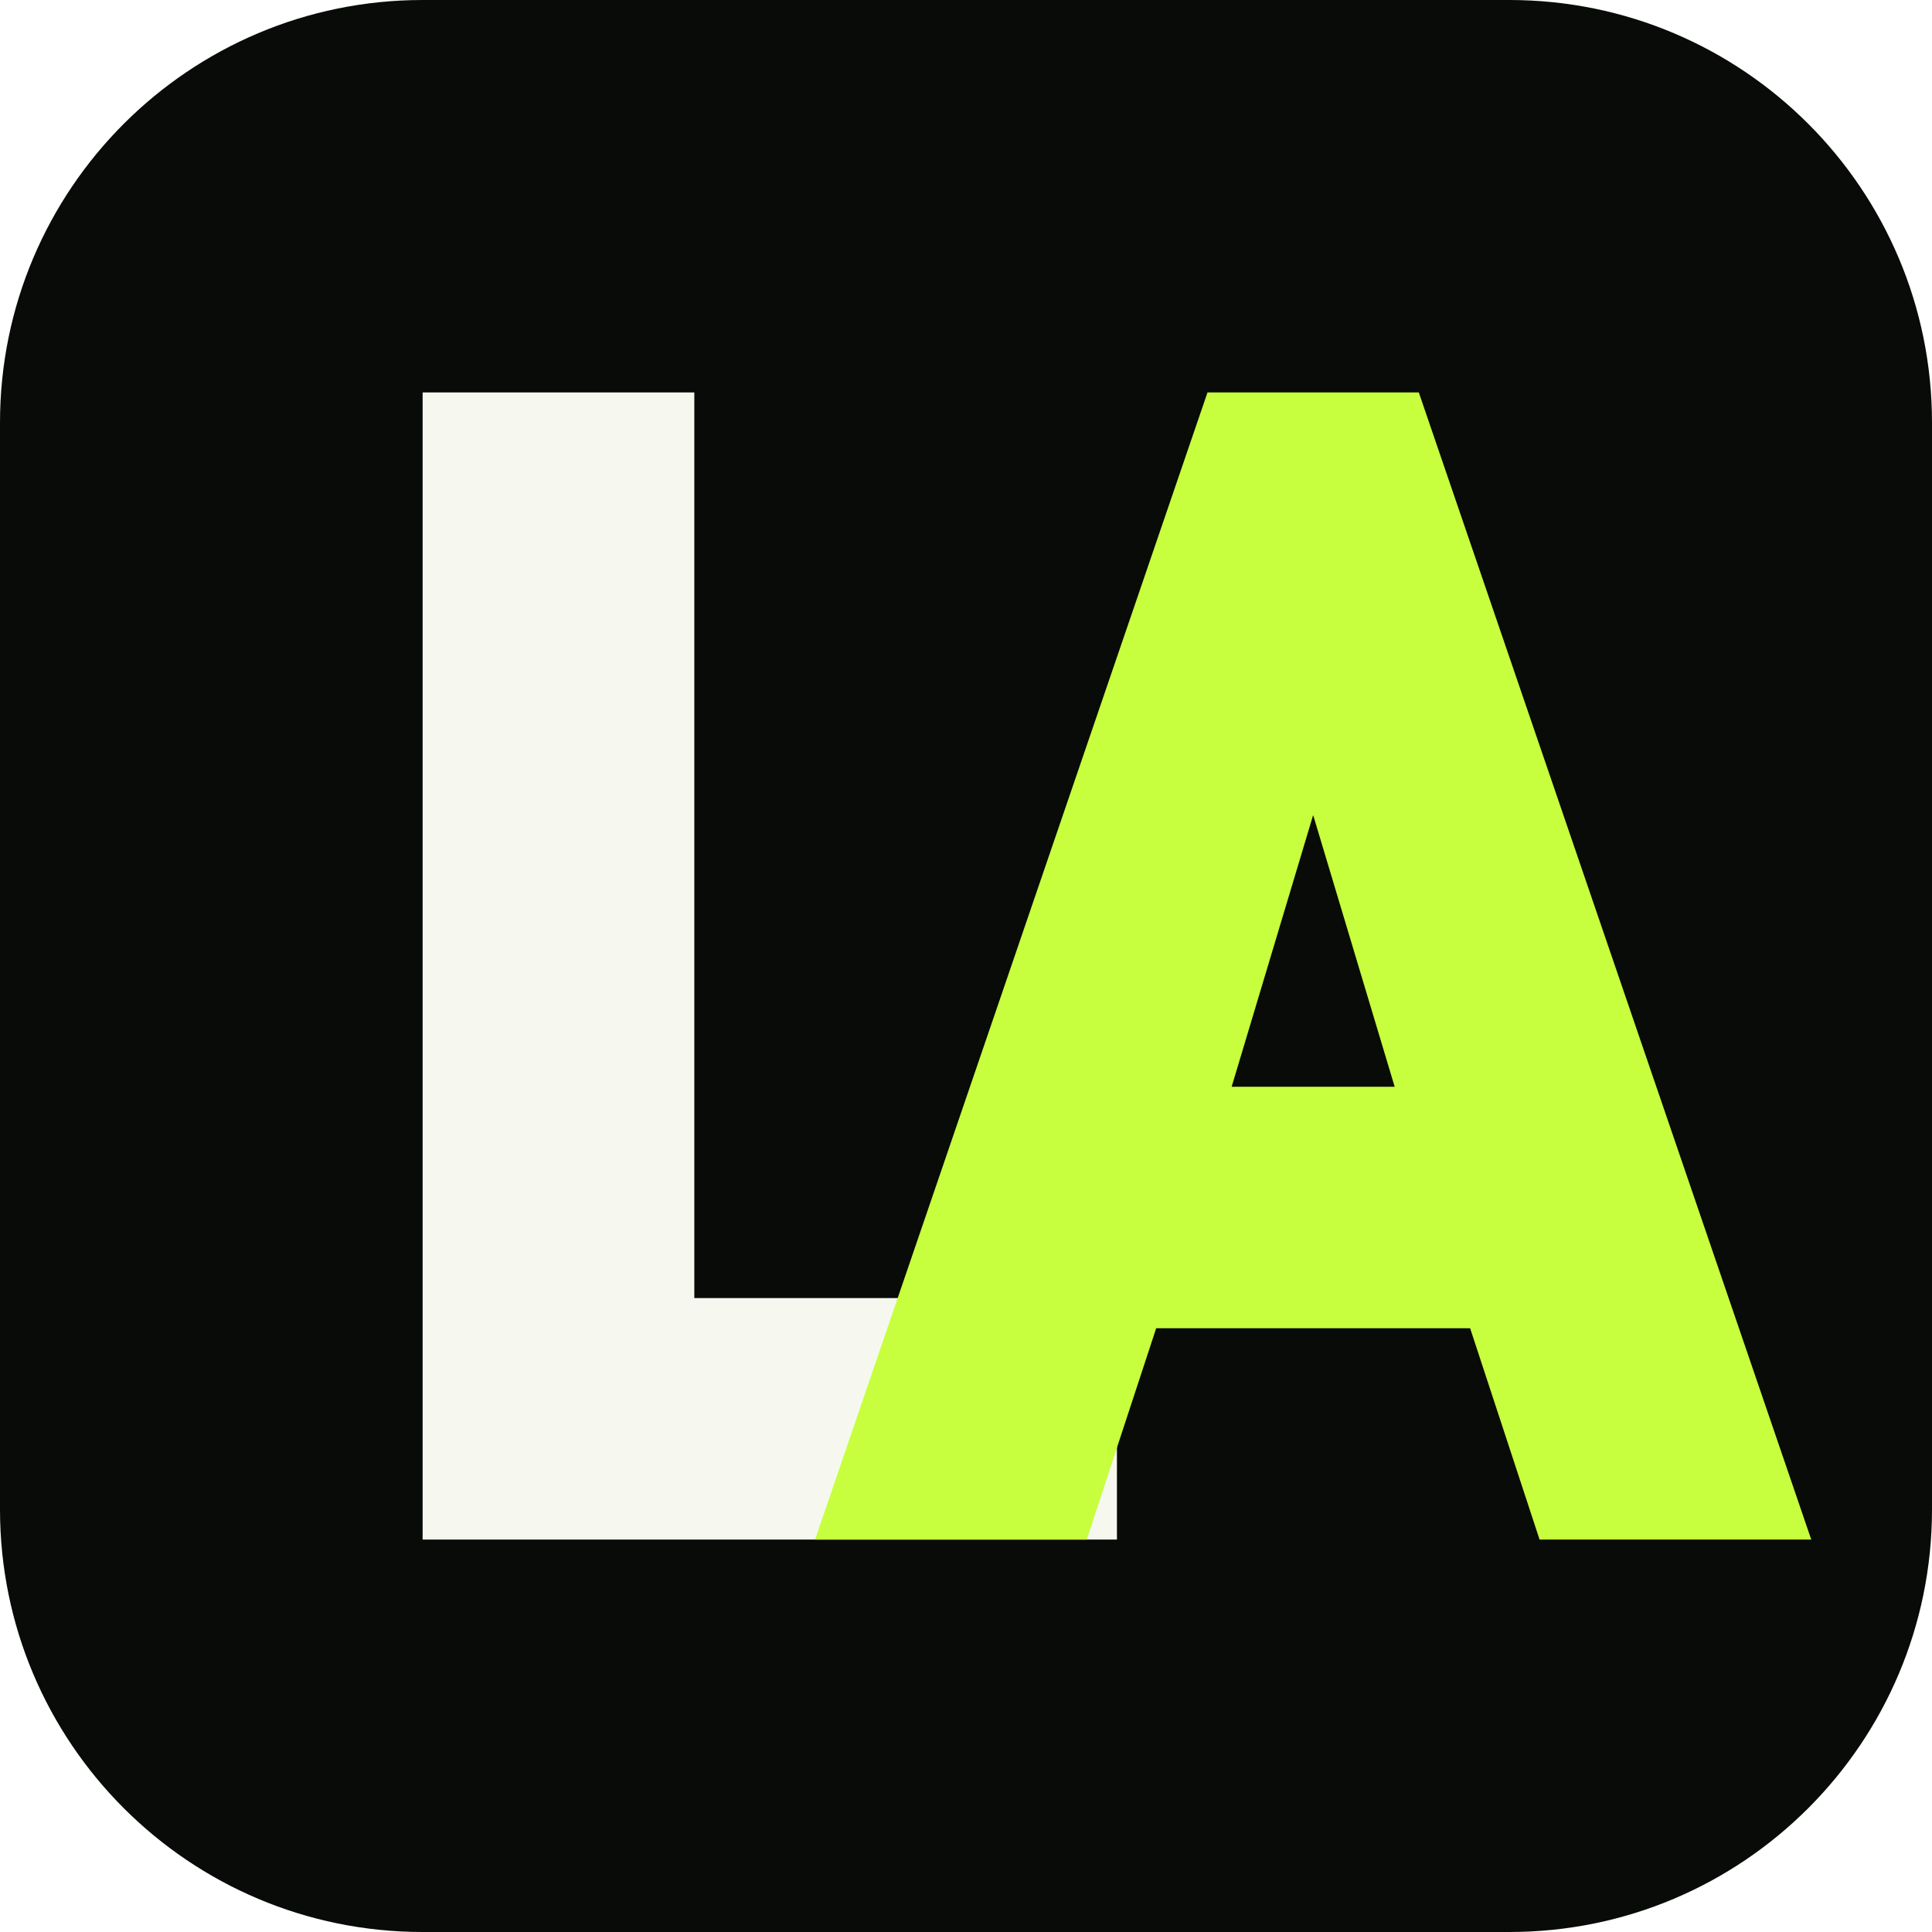
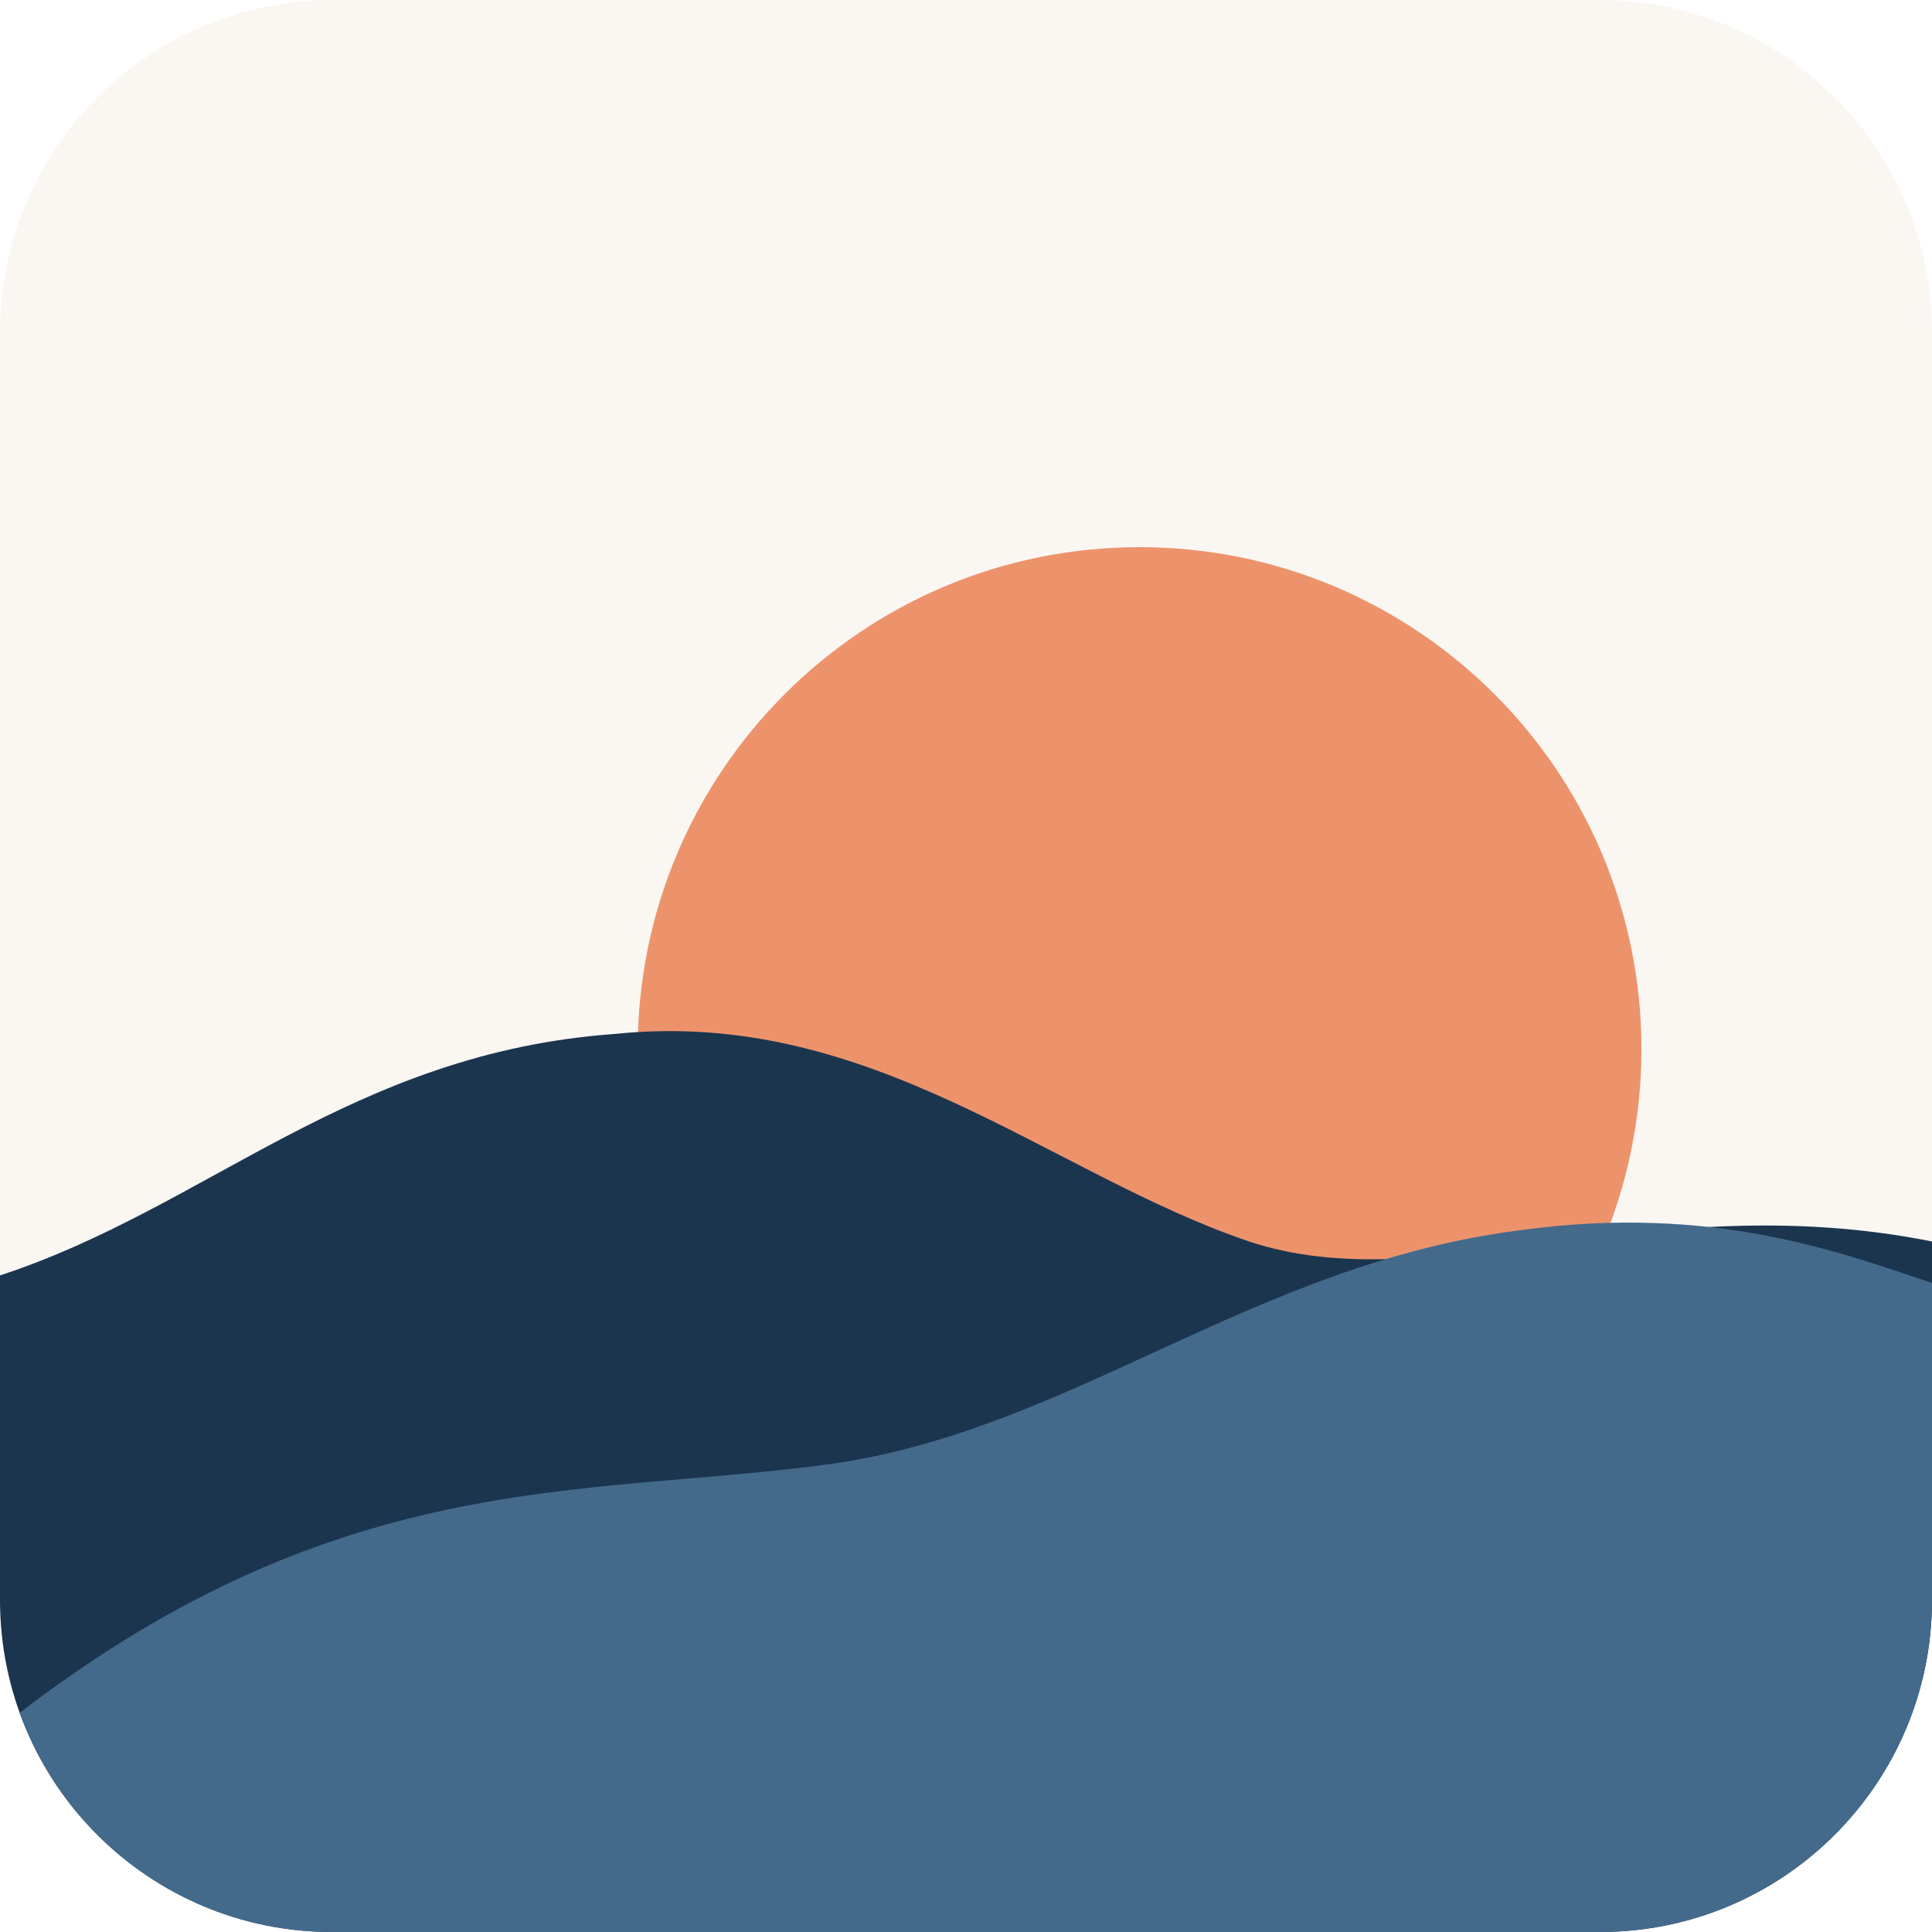
- <svg xmlns="http://www.w3.org/2000/svg" viewBox="0 0 64 64" role="img" aria-label="Liel Almog monogram">
-   <rect width="64" height="64" rx="14" fill="#090b08" />
-   <path d="M14 13v38h23v-8H23V13h-9Z" fill="#f6f8ef" />
-   <path d="m40 13-13 38h9l2.3-7h10.4l2.3 7h9L47 13h-7Zm.8 23 2.7-9 2.7 9h-5.4Z" fill="#c7ff3e" />
+ <svg xmlns="http://www.w3.org/2000/svg" viewBox="0 0 512 512" role="img" aria-labelledby="title desc">
+   <defs>
+     <clipPath id="rounded-icon">
+       <rect width="512" height="512" rx="88" />
+     </clipPath>
+   </defs>
+   <g clip-path="url(#rounded-icon)">
+     <rect width="512" height="512" fill="#FAF7F3" />
+     <circle cx="302" cy="278" r="133" fill="#ED936C" />
+     <path d="M0 338 C55 320 93 279 163 274 C231 267 278 311 331 329 C379 345 437 314 512 329 L512 512 L0 512 Z" fill="#1C354F" />
+     <path d="M0 458 C88 388 154 397 220 388 C284 379 332 335 403 326 C454 319 488 332 512 340 L512 512 L0 512 Z" fill="#446A8B" />
+   </g>
</svg>
